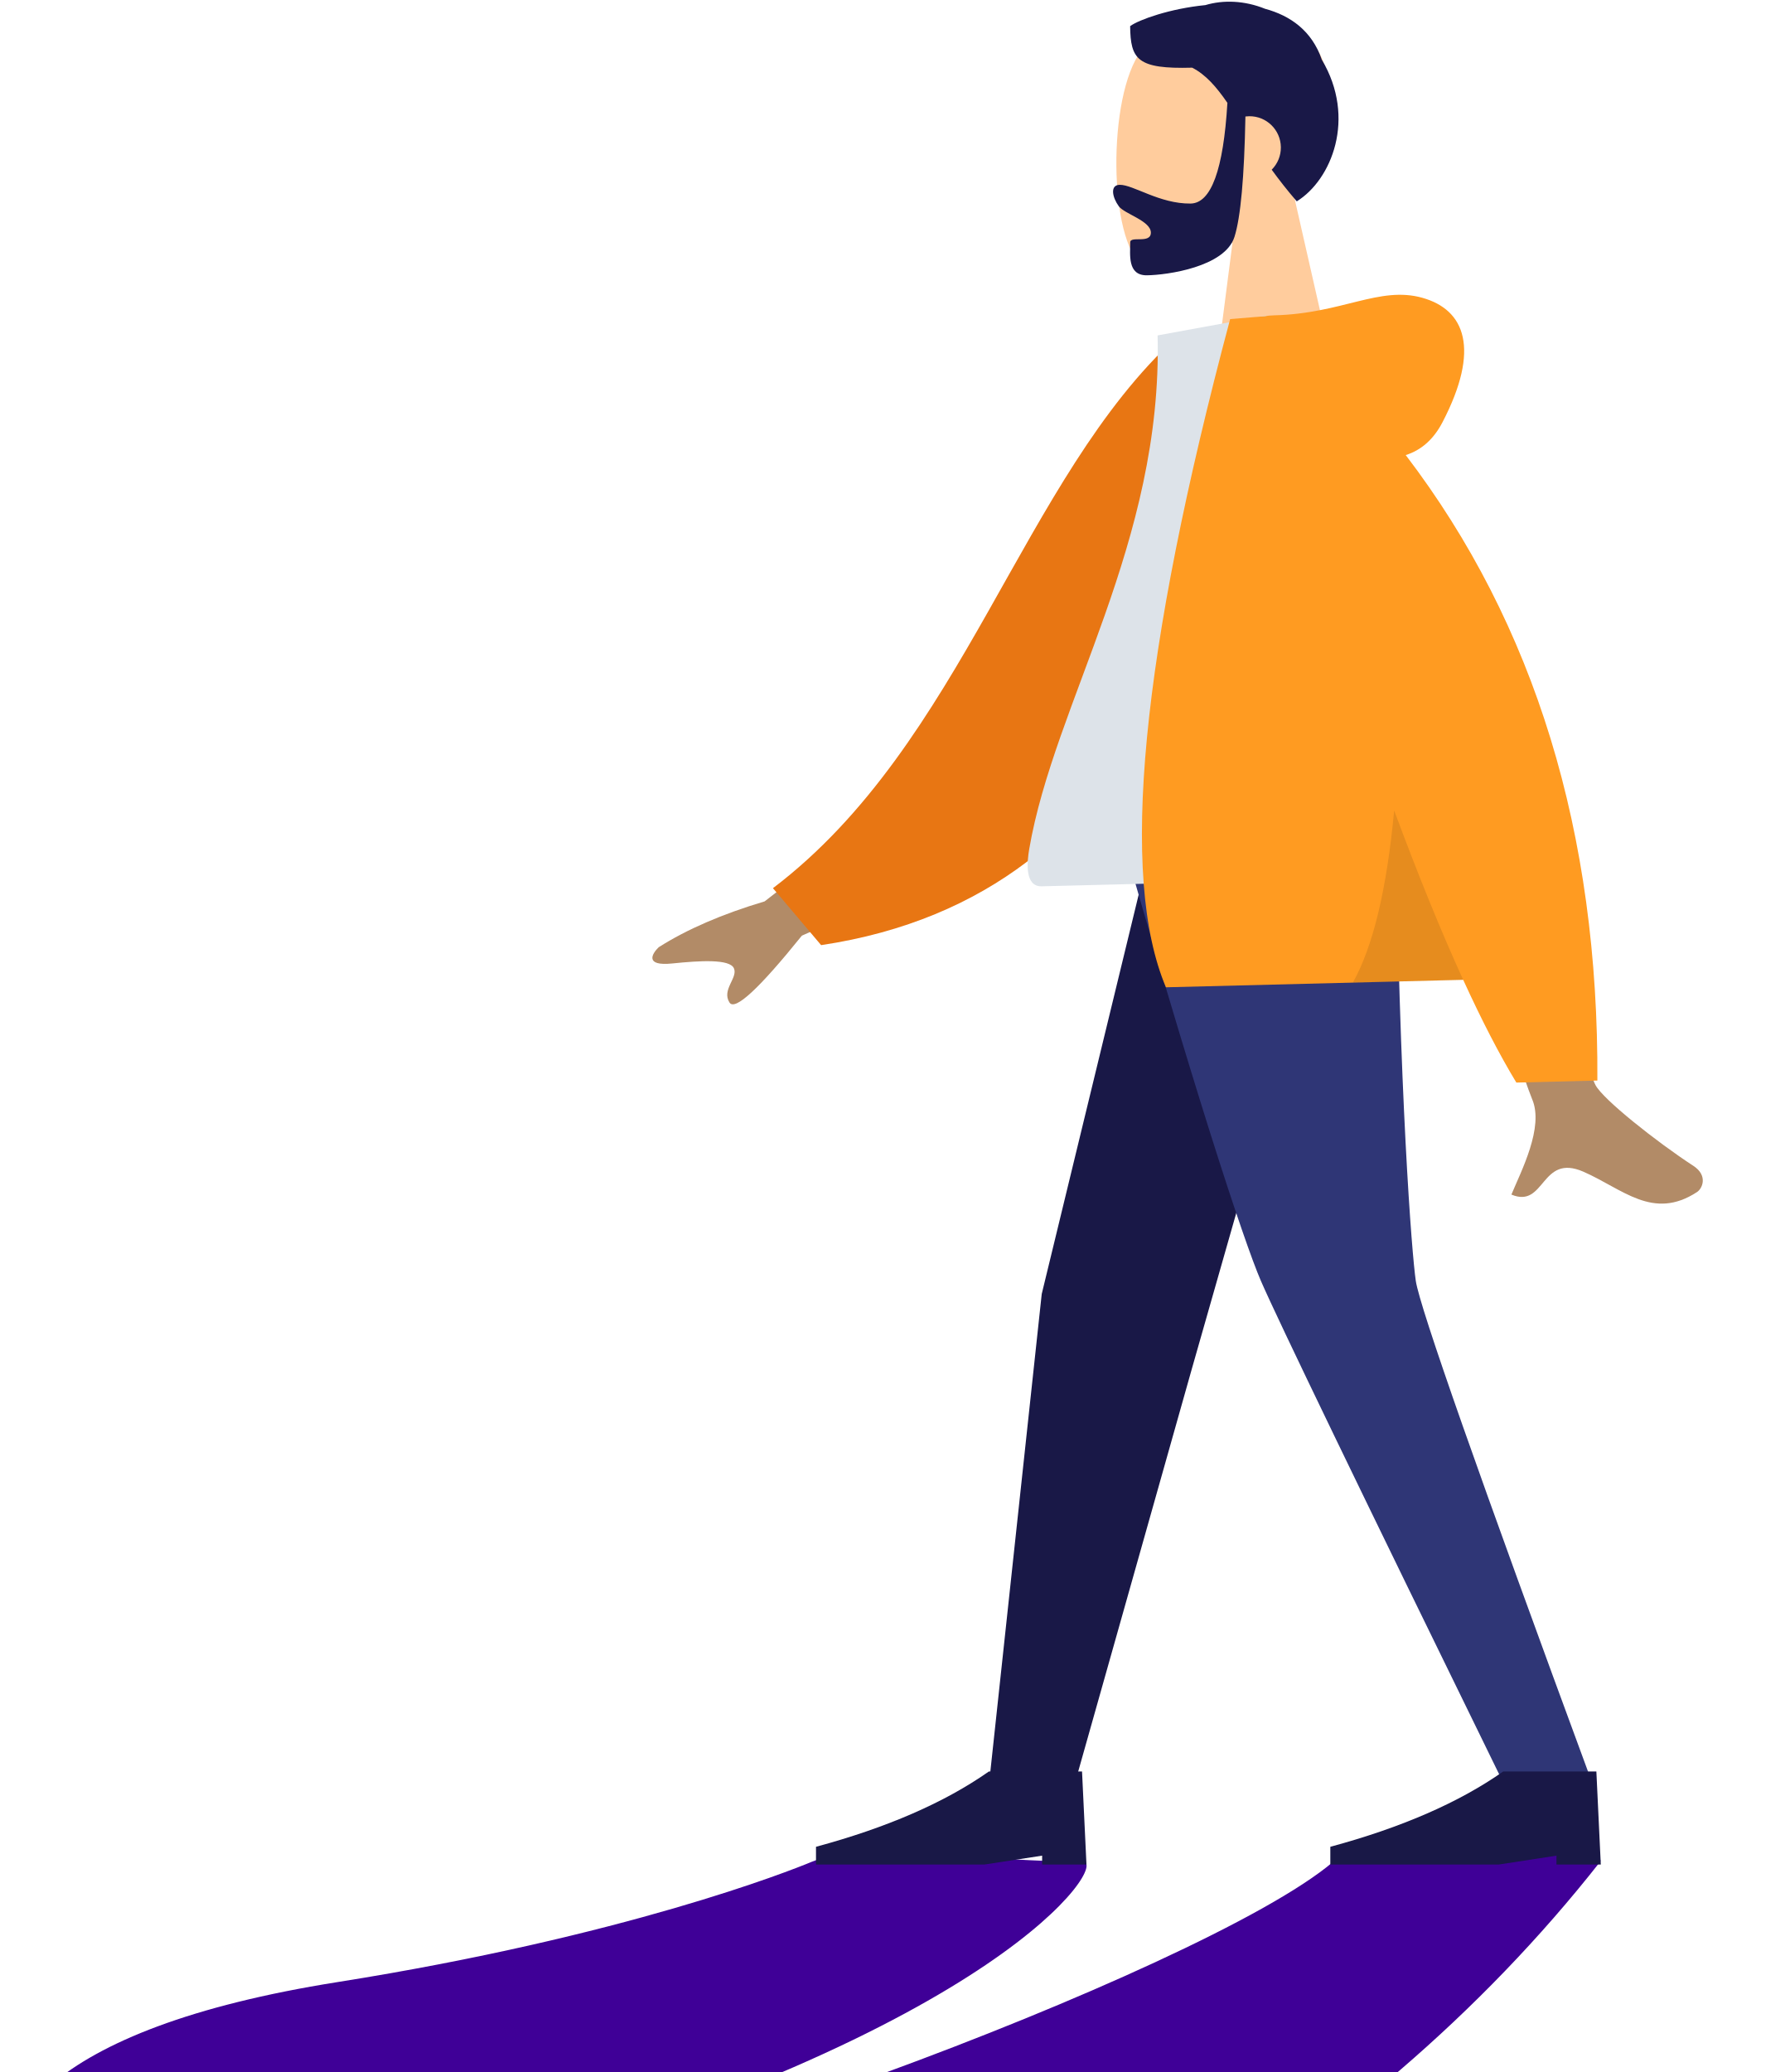
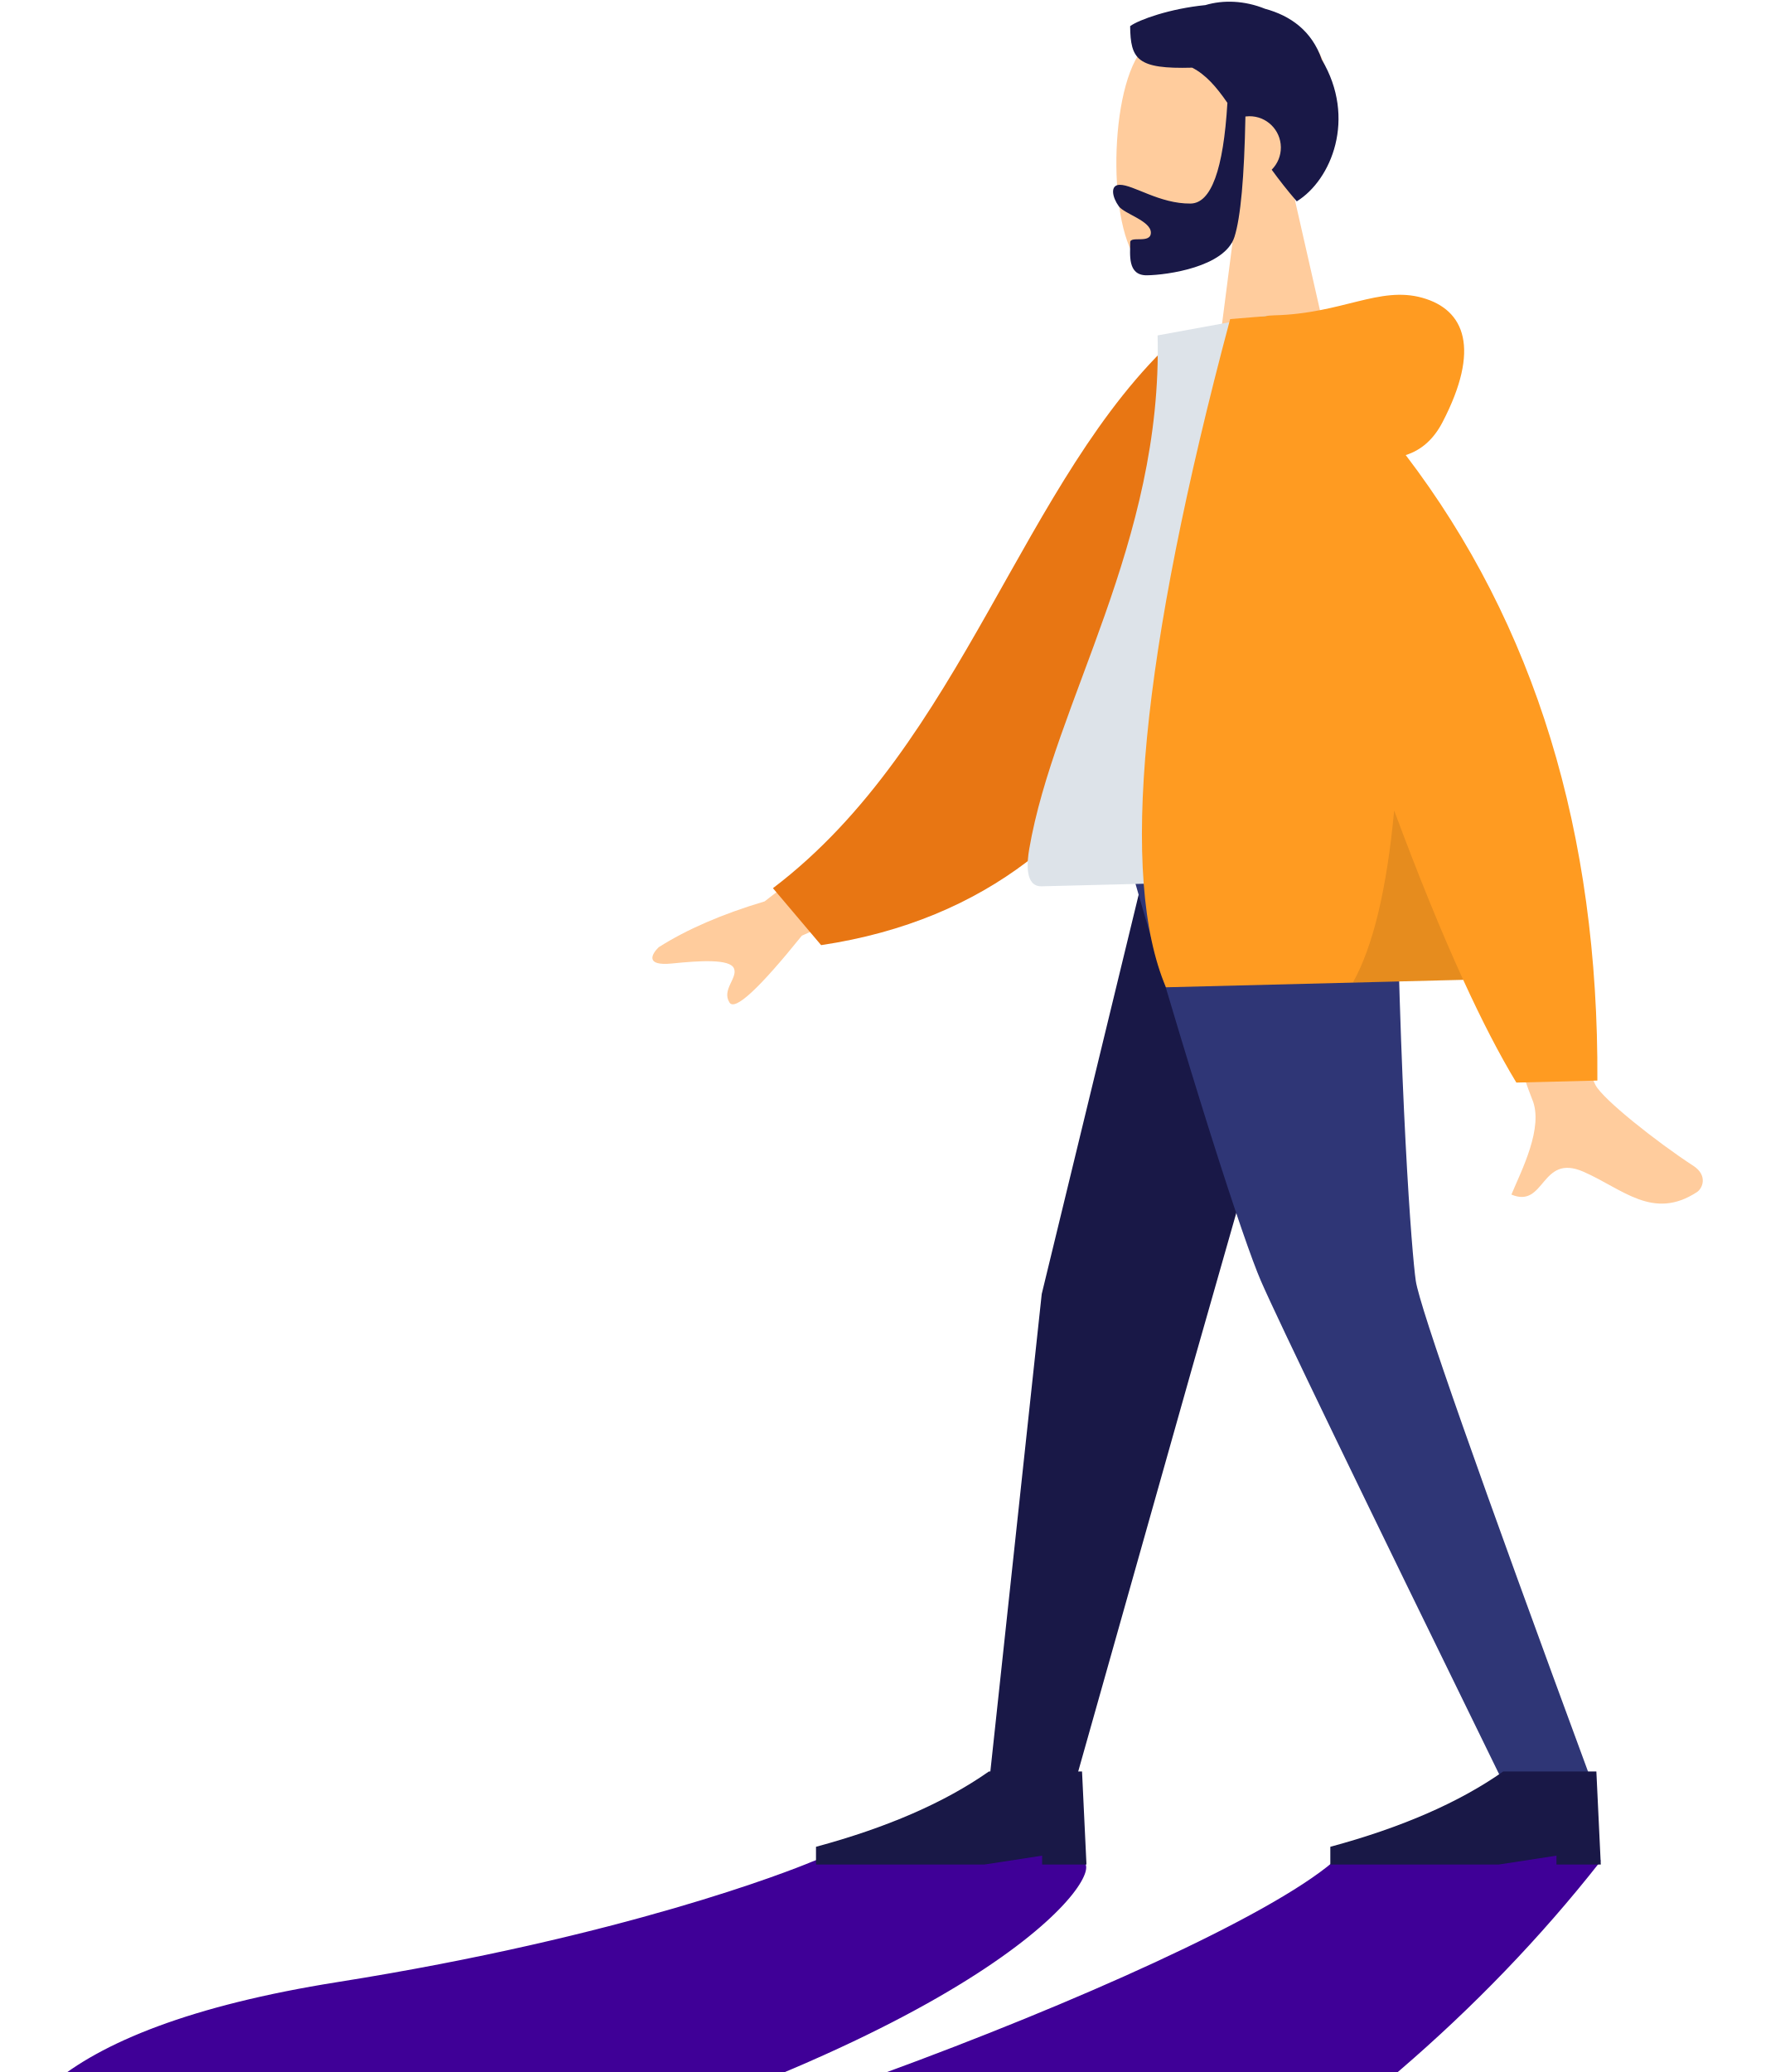
<svg xmlns="http://www.w3.org/2000/svg" width="647" height="749" viewBox="0 0 647 749" fill="none">
-   <path d="M3 802C58.5 954 404.5 894.5 578.5 673.001C581.76 668.851 527.022 668 482 673.001C435 713.001 200 798.501 169.5 788.001C362.5 734.001 401.013 673.001 391.5 673.001C360 673.001 309.4 666.354 293.5 673.001C285.635 676.289 225.741 700.032 122 716.5C16.033 733.321 -8.624 770.166 3 802Z" fill="#3F0097" />
+   <path d="M3 802C58.5 954 404.5 894.5 578.5 673.001C581.76 668.851 527.022 668.001 482 673.001C435 713.001 200 798.501 169.5 788.001C362.5 734.001 400.435 676.266 391.5 673.001C365.5 663.5 309.4 666.354 293.5 673.001C285.635 676.289 225.741 700.032 122 716.5C16.033 733.321 -8.624 770.166 3 802Z" fill="#3F0097" />
  <path fill-rule="evenodd" clip-rule="evenodd" d="M488.967 291.12L430.851 494.937L388.449 645.161H357.523L376.616 467.754L419.498 291.12H488.967Z" fill="#191847" />
  <path fill-rule="evenodd" clip-rule="evenodd" d="M504.509 291.12C505.853 396.17 510.437 453.467 511.848 463.011C513.26 472.555 534.6 533.272 575.87 645.161H543.833C491.293 537.823 461.964 477.106 455.846 463.011C449.727 448.916 430.846 391.619 402.406 291.12H504.509Z" fill="#2F3676" />
  <path fill-rule="evenodd" clip-rule="evenodd" d="M578.734 673.997L577.131 640.355H543.468C527.507 651.569 506.668 660.647 480.952 667.589V673.997H541.865L562.704 670.793V673.997H578.734Z" fill="#191847" />
  <path fill-rule="evenodd" clip-rule="evenodd" d="M392.789 673.997L391.186 640.355H357.523C341.561 651.569 320.723 660.647 295.007 667.589V673.997H355.92L376.759 670.793V673.997H392.789Z" fill="#191847" />
-   <path fill-rule="evenodd" clip-rule="evenodd" d="M467.4 69.007C475.974 58.692 481.708 46.109 480.554 32.102C477.228 -8.258 421.106 1.312 410.417 21.833C399.727 42.353 401.655 94.052 415.836 97.524C421.491 98.908 433.457 95.203 445.591 87.687L438.579 142.057L483.88 141.506L467.4 69.007Z" fill="#FFCC9D" />
-   <path fill-rule="evenodd" clip-rule="evenodd" d="M443.74 37.182C442.3 61.358 437.86 73.491 430.42 73.582C419.259 73.717 409.704 66.748 404.807 66.807C401.237 66.85 402.089 71.308 404.495 74.591C406.481 77.3 416.02 79.819 416.071 84.055C416.123 88.291 408.571 85.105 408.602 87.618C408.653 91.774 407.428 99.604 414.641 99.516C421.941 99.428 442.839 96.513 446.294 85.634C448.524 78.614 449.845 64.106 450.256 42.111C450.698 42.053 451.149 42.021 451.606 42.015C457.86 41.939 462.992 46.948 463.068 53.203C463.107 56.378 461.835 59.264 459.755 61.346C462.421 65.013 465.405 68.841 468.818 72.787C481.369 65.048 490.48 42.73 477.861 21.55C474.317 11.142 466.515 5.654 457.349 3.174C449.912 0.169 442.227 -0.087 435.765 1.848C423.068 3.092 411.765 7.106 408.577 9.447C408.723 21.48 411.098 25.022 431.01 24.465C435.935 26.99 439.751 31.395 443.74 37.182Z" fill="#191847" />
-   <path fill-rule="evenodd" clip-rule="evenodd" d="M332.308 282.458L276.437 325.837C261.103 330.406 248.334 335.932 238.132 342.415C235.741 344.714 232.898 349.32 243.026 348.281C253.154 347.243 263.854 346.608 265.342 350.047C266.83 353.485 260.793 357.793 263.741 362.409C265.707 365.486 274.425 357.427 289.895 338.233L345.676 313.358L332.308 282.458ZM550.909 278.411L513.619 279.496C538.521 353.513 551.948 392.781 553.898 397.3C558.285 407.466 549.94 423.326 546.414 431.825C558.723 436.985 556.917 416.777 572.451 423.559C586.629 429.75 597.587 441.336 613.526 430.904C615.486 429.621 617.551 424.926 612.189 421.431C598.831 412.726 579.512 397.389 576.824 392.248C573.159 385.238 564.521 347.292 550.909 278.411Z" fill="#B28B67" />
+   <path fill-rule="evenodd" clip-rule="evenodd" d="M467.4 69.007C475.974 58.693 481.708 46.109 480.554 32.102C477.228 -8.258 421.106 1.312 410.417 21.833C399.727 42.353 401.655 94.052 415.836 97.524C421.491 98.909 433.457 95.203 445.591 87.687L438.579 142.057L483.88 141.506L467.4 69.007Z" fill="#FFCC9D" />
+   <path fill-rule="evenodd" clip-rule="evenodd" d="M443.74 37.182C442.3 61.358 437.86 73.491 430.42 73.582C419.259 73.718 409.704 66.748 404.807 66.807C401.237 66.85 402.089 71.308 404.495 74.591C406.481 77.3 416.02 79.819 416.071 84.055C416.123 88.291 408.571 85.105 408.602 87.618C408.653 91.774 407.428 99.604 414.641 99.516C421.941 99.428 442.839 96.513 446.294 85.635C448.524 78.614 449.845 64.106 450.256 42.111C450.698 42.053 451.149 42.021 451.606 42.015C457.86 41.939 462.992 46.948 463.068 53.203C463.107 56.378 461.835 59.264 459.755 61.346C462.421 65.013 465.405 68.841 468.818 72.787C481.369 65.048 490.48 42.73 477.861 21.55C474.317 11.142 466.515 5.654 457.349 3.174C449.912 0.169 442.227 -0.087 435.765 1.848C423.068 3.092 411.765 7.106 408.577 9.447C408.723 21.481 411.098 25.023 431.01 24.465C435.935 26.99 439.751 31.395 443.74 37.182Z" fill="#191847" />
+   <path fill-rule="evenodd" clip-rule="evenodd" d="M332.308 282.458L276.437 325.837C261.103 330.406 248.334 335.932 238.132 342.415C235.741 344.714 232.898 349.32 243.026 348.281C253.154 347.243 263.854 346.608 265.342 350.047C266.83 353.485 260.793 357.793 263.741 362.409C265.707 365.486 274.425 357.427 289.895 338.233L345.676 313.358L332.308 282.458ZM550.909 278.411L513.619 279.496C538.521 353.513 551.948 392.781 553.898 397.3C558.285 407.466 549.94 423.326 546.414 431.825C558.723 436.985 556.917 416.777 572.451 423.559C586.629 429.75 597.587 441.336 613.526 430.904C615.486 429.621 617.551 424.926 612.189 421.431C598.831 412.726 579.512 397.389 576.824 392.248C573.159 385.238 564.521 347.292 550.909 278.411Z" fill="#FFCC9D" />
  <path fill-rule="evenodd" clip-rule="evenodd" d="M440.98 124.037L425.481 121.769C369.473 172.843 348.353 268.789 279.442 321.066L296.862 341.654C418.234 323.465 445.487 206.397 440.98 124.037Z" fill="#E87613" />
-   <path fill-rule="evenodd" clip-rule="evenodd" d="M513.142 316.957C451.267 318.512 405.753 319.656 376.6 320.389C370.361 320.546 371.309 311.476 372.097 306.891C381.182 253.977 420.389 196.198 418.505 121.248L457.735 114.061C491.633 165.819 504.526 230.269 513.142 316.957Z" fill="#DDE3E9" />
-   <path fill-rule="evenodd" clip-rule="evenodd" d="M508.212 164.505C513.89 162.712 518.323 158.749 521.511 152.618C535.251 126.19 529.691 111.969 514.189 107.639C498.686 103.308 485.211 113.37 460.7 113.986C459.367 114.02 458.148 114.134 457.043 114.33L444.732 115.346C412.381 236.547 404.643 317.063 421.517 356.892L528.986 354.191C535.728 368.931 542.136 381.314 548.21 391.34L577.494 390.604C578.002 301.111 554.908 225.744 508.212 164.505Z" fill="#FF9B21" />
+   <path fill-rule="evenodd" clip-rule="evenodd" d="M513.142 316.957C451.267 318.512 405.753 319.656 376.6 320.389C370.361 320.546 371.309 311.476 372.097 306.891C381.182 253.976 420.389 196.198 418.505 121.248L457.735 114.061C491.633 165.819 504.526 230.269 513.142 316.957Z" fill="#DDE3E9" />
+   <path fill-rule="evenodd" clip-rule="evenodd" d="M508.212 164.505C513.89 162.712 518.323 158.749 521.511 152.618C535.251 126.19 529.691 111.969 514.189 107.639C498.686 103.308 485.211 113.37 460.7 113.986C459.367 114.02 458.148 114.134 457.043 114.33L444.732 115.346C412.381 236.547 404.643 317.063 421.517 356.892L528.986 354.191C535.728 368.931 542.136 381.314 548.21 391.34L577.494 390.604C578.002 301.111 554.908 225.745 508.212 164.505Z" fill="#FF9B21" />
  <path fill-rule="evenodd" clip-rule="evenodd" d="M504.03 292.99C501.364 321.454 496.388 342.188 489.103 355.193L528.985 354.191C521.121 336.997 512.803 316.597 504.03 292.99Z" fill="black" fill-opacity="0.1" />
</svg>
